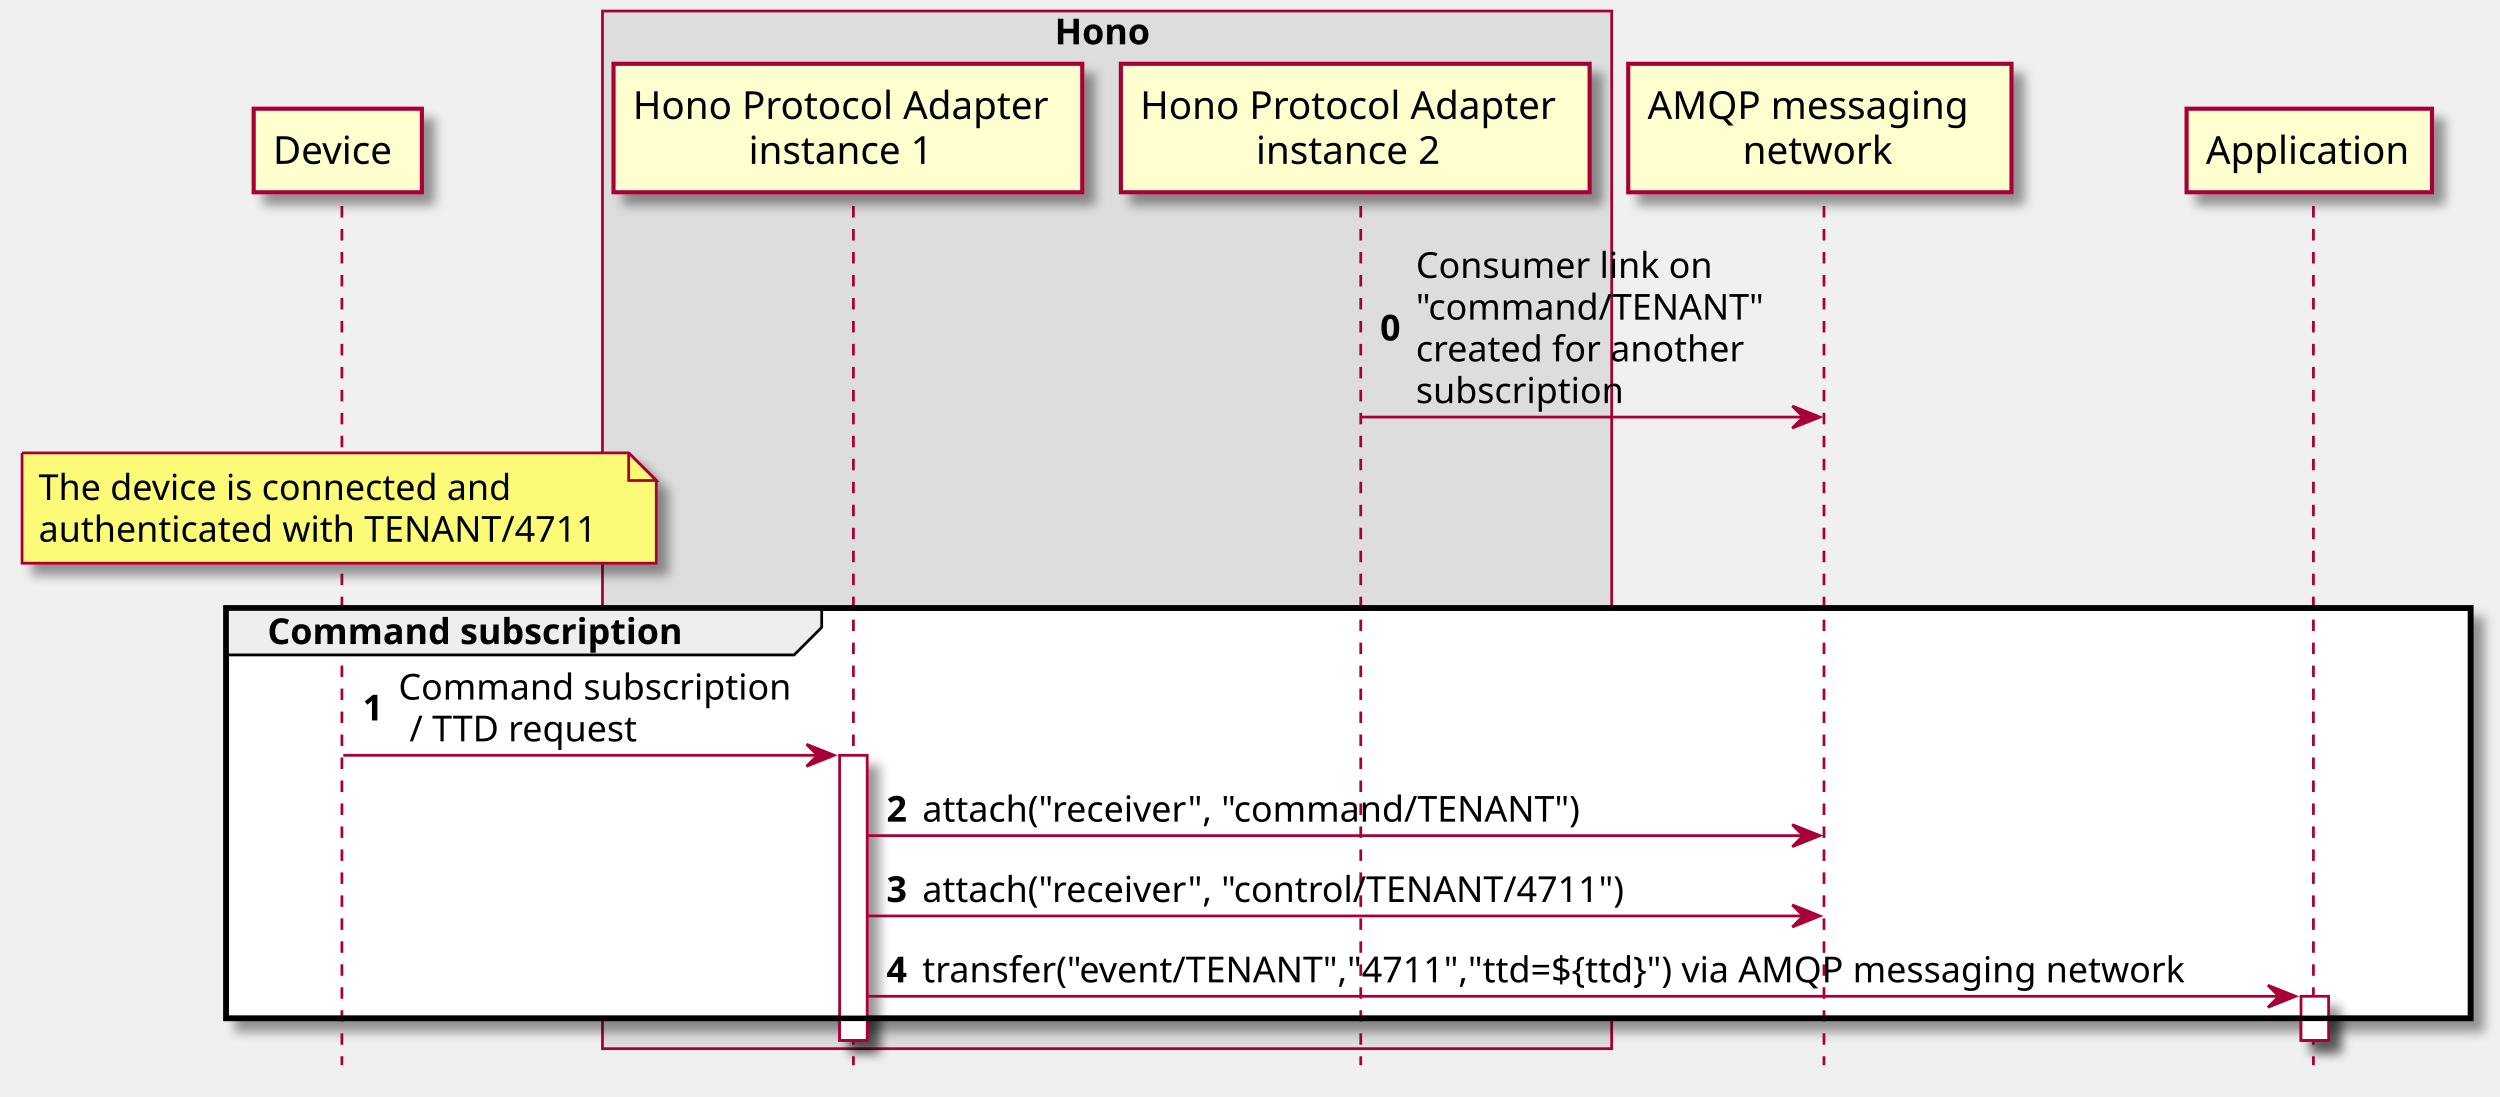
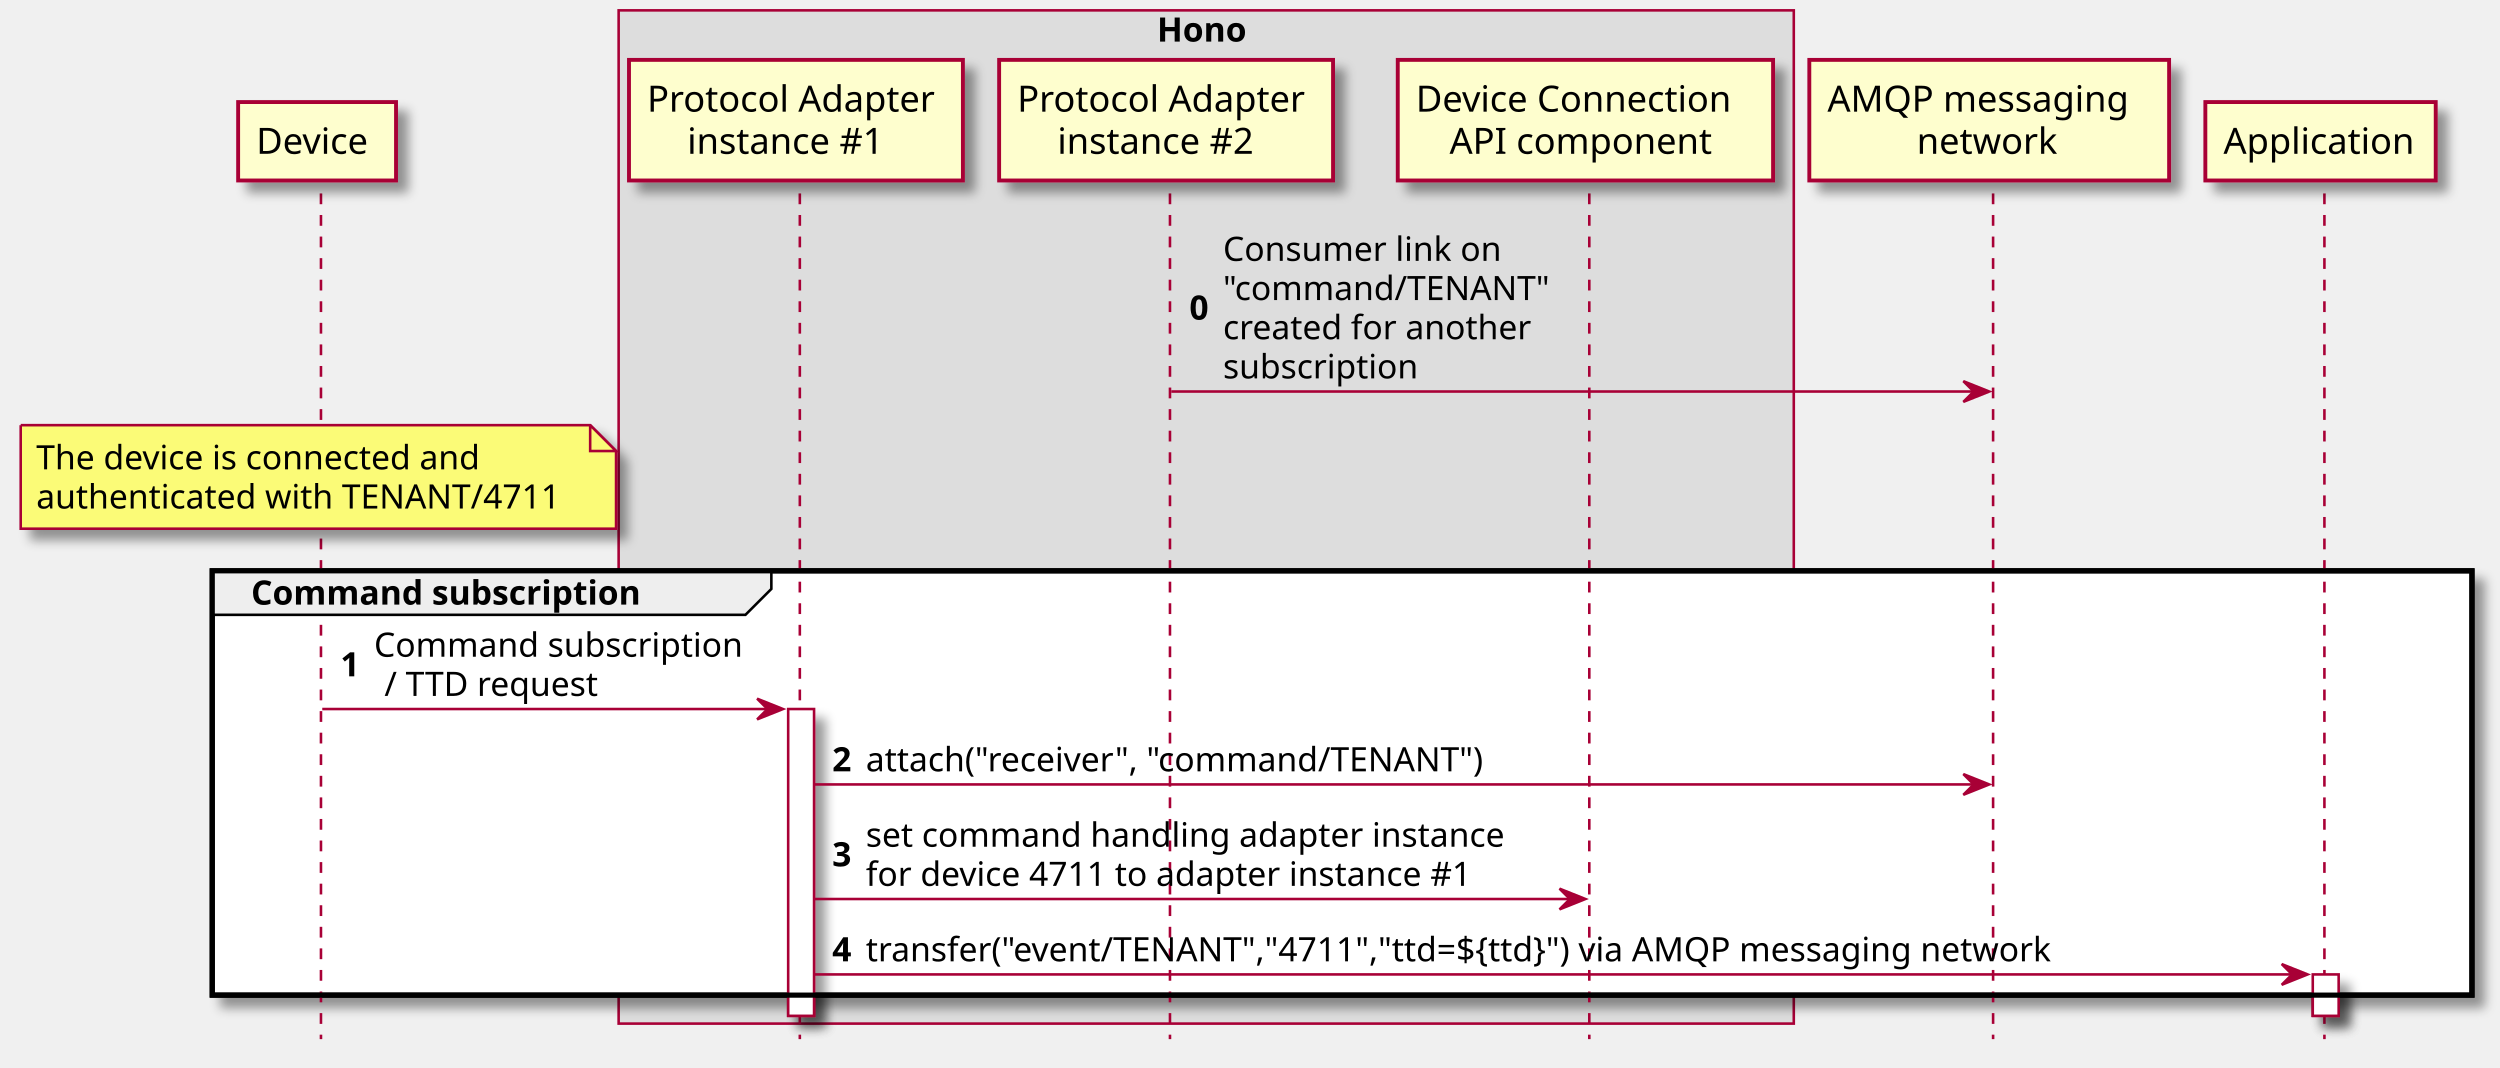
- <svg xmlns="http://www.w3.org/2000/svg" contentScriptType="application/ecmascript" contentStyleType="text/css" height="477.6px" preserveAspectRatio="none" style="width:1088px;height:477px;" version="1.1" viewBox="0 0 1088 477" width="1088.4px" zoomAndPan="magnify">
+ <svg xmlns="http://www.w3.org/2000/svg" contentScriptType="application/ecmascript" contentStyleType="text/css" height="495.6px" preserveAspectRatio="none" style="width:1159px;height:495px;" version="1.1" viewBox="0 0 1159 495" width="1159.2px" zoomAndPan="magnify">
  <defs>
-     <filter height="300%" id="f1hmhg3jewutza" width="300%" x="-1" y="-1">
+     <filter height="300%" id="f14y3nnq0zl06i" width="300%" x="-1" y="-1">
      <feGaussianBlur result="blurOut" stdDeviation="2.4" />
      <feColorMatrix in="blurOut" result="blurOut2" type="matrix" values="0 0 0 0 0 0 0 0 0 0 0 0 0 0 0 0 0 0 .4 0" />
      <feOffset dx="4.8" dy="4.8" in="blurOut2" result="blurOut3" />
      <feBlend in="SourceGraphic" in2="blurOut3" mode="normal" />
    </filter>
  </defs>
  <g>
-     <rect fill="#DDDDDD" height="451.584" style="stroke: #A80036; stroke-width: 1.2;" width="439.2" x="262.2" y="4.8" />
-     <text fill="#000000" font-family="sans-serif" font-size="15.6" font-weight="bold" lengthAdjust="spacingAndGlyphs" textLength="45.6" x="459" y="19.28">Hono</text>
-     <rect fill="#FFFFFF" filter="url(#f1hmhg3jewutza)" height="124.078" style="stroke: #A80036; stroke-width: 1.2;" width="12" x="365.4" y="328.706" />
-     <rect fill="#FFFFFF" filter="url(#f1hmhg3jewutza)" height="19.2" style="stroke: #A80036; stroke-width: 1.2;" width="12" x="1001.4" y="433.584" />
-     <rect fill="#FFFFFF" filter="url(#f1hmhg3jewutza)" height="178.556" style="stroke: #000000; stroke-width: 2.4;" width="976.8" x="98.4" y="264.628" />
-     <line style="stroke: #A80036; stroke-width: 1.2; stroke-dasharray: 5.0,5.0;" x1="148.8" x2="148.8" y1="89.672" y2="463.584" />
-     <line style="stroke: #A80036; stroke-width: 1.2; stroke-dasharray: 5.0,5.0;" x1="371.4" x2="371.4" y1="89.672" y2="463.584" />
-     <line style="stroke: #A80036; stroke-width: 1.2; stroke-dasharray: 5.0,5.0;" x1="592.2" x2="592.2" y1="89.672" y2="463.584" />
-     <line style="stroke: #A80036; stroke-width: 1.2; stroke-dasharray: 5.0,5.0;" x1="793.8" x2="793.8" y1="89.672" y2="463.584" />
-     <line style="stroke: #A80036; stroke-width: 1.2; stroke-dasharray: 5.0,5.0;" x1="1006.8" x2="1006.8" y1="89.672" y2="463.584" />
-     <rect fill="#FEFECE" filter="url(#f1hmhg3jewutza)" height="36.356" style="stroke: #A80036; stroke-width: 1.8;" width="73.2" x="110.4" y="47.316" />
+     <rect fill="#DDDDDD" height="469.744" style="stroke: #A80036; stroke-width: 1.2;" width="544.8" x="286.8" y="4.8" />
+     <text fill="#000000" font-family="sans-serif" font-size="15.6" font-weight="bold" lengthAdjust="spacingAndGlyphs" textLength="45.6" x="536.4" y="19.28">Hono</text>
+     <rect fill="#FFFFFF" filter="url(#f14y3nnq0zl06i)" height="142.238" style="stroke: #A80036; stroke-width: 1.2;" width="12" x="365.4" y="328.706" />
+     <rect fill="#FFFFFF" filter="url(#f14y3nnq0zl06i)" height="19.2" style="stroke: #A80036; stroke-width: 1.2;" width="12" x="1072.2" y="451.744" />
+     <rect fill="#FFFFFF" filter="url(#f14y3nnq0zl06i)" height="196.716" style="stroke: #000000; stroke-width: 2.4;" width="1047.6" x="98.4" y="264.628" />
+     <line style="stroke: #A80036; stroke-width: 1.2; stroke-dasharray: 5.0,5.0;" x1="148.8" x2="148.8" y1="89.672" y2="481.744" />
+     <line style="stroke: #A80036; stroke-width: 1.2; stroke-dasharray: 5.0,5.0;" x1="370.8" x2="370.8" y1="89.672" y2="481.744" />
+     <line style="stroke: #A80036; stroke-width: 1.2; stroke-dasharray: 5.0,5.0;" x1="542.4" x2="542.4" y1="89.672" y2="481.744" />
+     <line style="stroke: #A80036; stroke-width: 1.2; stroke-dasharray: 5.0,5.0;" x1="736.8" x2="736.8" y1="89.672" y2="481.744" />
+     <line style="stroke: #A80036; stroke-width: 1.2; stroke-dasharray: 5.0,5.0;" x1="924" x2="924" y1="89.672" y2="481.744" />
+     <line style="stroke: #A80036; stroke-width: 1.2; stroke-dasharray: 5.0,5.0;" x1="1077.6" x2="1077.6" y1="89.672" y2="481.744" />
+     <rect fill="#FEFECE" filter="url(#f14y3nnq0zl06i)" height="36.356" style="stroke: #A80036; stroke-width: 1.8;" width="73.2" x="110.4" y="47.316" />
    <text fill="#000000" font-family="sans-serif" font-size="16.8" lengthAdjust="spacingAndGlyphs" textLength="56.4" x="118.8" y="71.31">Device</text>
-     <rect fill="#FEFECE" filter="url(#f1hmhg3jewutza)" height="55.913" style="stroke: #A80036; stroke-width: 1.8;" width="204" x="267" y="27.759" />
-     <text fill="#000000" font-family="sans-serif" font-size="16.8" lengthAdjust="spacingAndGlyphs" textLength="187.2" x="275.4" y="51.754">Hono Protocol Adapter</text>
-     <text fill="#000000" font-family="sans-serif" font-size="16.8" lengthAdjust="spacingAndGlyphs" textLength="86.4" x="325.8" y="71.31">instance 1</text>
-     <rect fill="#FEFECE" filter="url(#f1hmhg3jewutza)" height="55.913" style="stroke: #A80036; stroke-width: 1.8;" width="204" x="487.8" y="27.759" />
-     <text fill="#000000" font-family="sans-serif" font-size="16.8" lengthAdjust="spacingAndGlyphs" textLength="187.2" x="496.2" y="51.754">Hono Protocol Adapter</text>
-     <text fill="#000000" font-family="sans-serif" font-size="16.8" lengthAdjust="spacingAndGlyphs" textLength="86.4" x="546.6" y="71.31">instance 2</text>
-     <rect fill="#FEFECE" filter="url(#f1hmhg3jewutza)" height="55.913" style="stroke: #A80036; stroke-width: 1.8;" width="166.8" x="708.6" y="27.759" />
-     <text fill="#000000" font-family="sans-serif" font-size="16.8" lengthAdjust="spacingAndGlyphs" textLength="145.2" x="717" y="51.754">AMQP messaging</text>
-     <text fill="#000000" font-family="sans-serif" font-size="16.8" lengthAdjust="spacingAndGlyphs" textLength="67.2" x="758.4" y="71.31">network</text>
-     <rect fill="#FEFECE" filter="url(#f1hmhg3jewutza)" height="36.356" style="stroke: #A80036; stroke-width: 1.8;" width="106.8" x="951.6" y="47.316" />
-     <text fill="#000000" font-family="sans-serif" font-size="16.8" lengthAdjust="spacingAndGlyphs" textLength="90" x="960" y="71.31">Application</text>
-     <rect fill="#FFFFFF" filter="url(#f1hmhg3jewutza)" height="124.078" style="stroke: #A80036; stroke-width: 1.2;" width="12" x="365.4" y="328.706" />
-     <rect fill="#FFFFFF" filter="url(#f1hmhg3jewutza)" height="19.2" style="stroke: #A80036; stroke-width: 1.2;" width="12" x="1001.4" y="433.584" />
-     <polygon fill="#A80036" points="780,176.709,792,181.509,780,186.309,784.8,181.509" style="stroke: #A80036; stroke-width: 1.2;" />
-     <line style="stroke: #A80036; stroke-width: 1.2;" x1="592.2" x2="787.2" y1="181.509" y2="181.509" />
-     <text fill="#000000" font-family="sans-serif" font-size="15.6" font-weight="bold" lengthAdjust="spacingAndGlyphs" textLength="10.8" x="600.6" y="148.191">0</text>
-     <text fill="#000000" font-family="sans-serif" font-size="15.6" lengthAdjust="spacingAndGlyphs" textLength="133.2" x="616.2" y="120.952">Consumer link on</text>
-     <text fill="#000000" font-family="sans-serif" font-size="15.6" lengthAdjust="spacingAndGlyphs" textLength="156" x="616.2" y="139.112">"command/TENANT"</text>
-     <text fill="#000000" font-family="sans-serif" font-size="15.6" lengthAdjust="spacingAndGlyphs" textLength="148.8" x="616.2" y="157.271">created for another</text>
-     <text fill="#000000" font-family="sans-serif" font-size="15.6" lengthAdjust="spacingAndGlyphs" textLength="92.4" x="616.2" y="175.43">subscription</text>
-     <path d="M9.6,197.109 L9.6,245.109 L285.6,245.109 L285.6,209.109 L273.6,197.109 L9.6,197.109 " fill="#FBFB77" filter="url(#f1hmhg3jewutza)" style="stroke: #A80036; stroke-width: 1.2;" />
+     <rect fill="#FEFECE" filter="url(#f14y3nnq0zl06i)" height="55.913" style="stroke: #A80036; stroke-width: 1.8;" width="154.8" x="291.6" y="27.759" />
+     <text fill="#000000" font-family="sans-serif" font-size="16.8" lengthAdjust="spacingAndGlyphs" textLength="138" x="300" y="51.754">Protocol Adapter</text>
+     <text fill="#000000" font-family="sans-serif" font-size="16.8" lengthAdjust="spacingAndGlyphs" textLength="100.8" x="318.6" y="71.31">instance #1</text>
+     <rect fill="#FEFECE" filter="url(#f14y3nnq0zl06i)" height="55.913" style="stroke: #A80036; stroke-width: 1.8;" width="154.8" x="463.2" y="27.759" />
+     <text fill="#000000" font-family="sans-serif" font-size="16.8" lengthAdjust="spacingAndGlyphs" textLength="138" x="471.6" y="51.754">Protocol Adapter</text>
+     <text fill="#000000" font-family="sans-serif" font-size="16.8" lengthAdjust="spacingAndGlyphs" textLength="100.8" x="490.2" y="71.31">instance #2</text>
+     <rect fill="#FEFECE" filter="url(#f14y3nnq0zl06i)" height="55.913" style="stroke: #A80036; stroke-width: 1.8;" width="174" x="648" y="27.759" />
+     <text fill="#000000" font-family="sans-serif" font-size="16.8" lengthAdjust="spacingAndGlyphs" textLength="157.2" x="656.4" y="51.754">Device Connection</text>
+     <text fill="#000000" font-family="sans-serif" font-size="16.8" lengthAdjust="spacingAndGlyphs" textLength="126" x="672" y="71.31">API component</text>
+     <rect fill="#FEFECE" filter="url(#f14y3nnq0zl06i)" height="55.913" style="stroke: #A80036; stroke-width: 1.8;" width="166.8" x="838.8" y="27.759" />
+     <text fill="#000000" font-family="sans-serif" font-size="16.8" lengthAdjust="spacingAndGlyphs" textLength="145.2" x="847.2" y="51.754">AMQP messaging</text>
+     <text fill="#000000" font-family="sans-serif" font-size="16.8" lengthAdjust="spacingAndGlyphs" textLength="67.2" x="888.6" y="71.31">network</text>
+     <rect fill="#FEFECE" filter="url(#f14y3nnq0zl06i)" height="36.356" style="stroke: #A80036; stroke-width: 1.8;" width="106.8" x="1022.4" y="47.316" />
+     <text fill="#000000" font-family="sans-serif" font-size="16.8" lengthAdjust="spacingAndGlyphs" textLength="90" x="1030.8" y="71.31">Application</text>
+     <rect fill="#FFFFFF" filter="url(#f14y3nnq0zl06i)" height="142.238" style="stroke: #A80036; stroke-width: 1.2;" width="12" x="365.4" y="328.706" />
+     <rect fill="#FFFFFF" filter="url(#f14y3nnq0zl06i)" height="19.2" style="stroke: #A80036; stroke-width: 1.2;" width="12" x="1072.2" y="451.744" />
+     <polygon fill="#A80036" points="910.2,176.709,922.2,181.509,910.2,186.309,915,181.509" style="stroke: #A80036; stroke-width: 1.2;" />
+     <line style="stroke: #A80036; stroke-width: 1.2;" x1="543" x2="917.4" y1="181.509" y2="181.509" />
+     <text fill="#000000" font-family="sans-serif" font-size="15.6" font-weight="bold" lengthAdjust="spacingAndGlyphs" textLength="10.8" x="551.4" y="148.191">0</text>
+     <text fill="#000000" font-family="sans-serif" font-size="15.6" lengthAdjust="spacingAndGlyphs" textLength="133.2" x="567" y="120.952">Consumer link on</text>
+     <text fill="#000000" font-family="sans-serif" font-size="15.6" lengthAdjust="spacingAndGlyphs" textLength="156" x="567" y="139.112">"command/TENANT"</text>
+     <text fill="#000000" font-family="sans-serif" font-size="15.6" lengthAdjust="spacingAndGlyphs" textLength="148.8" x="567" y="157.271">created for another</text>
+     <text fill="#000000" font-family="sans-serif" font-size="15.6" lengthAdjust="spacingAndGlyphs" textLength="92.4" x="567" y="175.43">subscription</text>
+     <path d="M9.6,197.109 L9.6,245.109 L285.6,245.109 L285.6,209.109 L273.6,197.109 L9.6,197.109 " fill="#FBFB77" filter="url(#f14y3nnq0zl06i)" style="stroke: #A80036; stroke-width: 1.2;" />
    <path d="M273.6,197.109 L273.6,209.109 L285.6,209.109 L273.6,197.109 " fill="#FBFB77" style="stroke: #A80036; stroke-width: 1.2;" />
    <text fill="#000000" font-family="sans-serif" font-size="15.6" lengthAdjust="spacingAndGlyphs" textLength="217.2" x="16.8" y="217.59">The device is connected and</text>
    <text fill="#000000" font-family="sans-serif" font-size="15.6" lengthAdjust="spacingAndGlyphs" textLength="250.8" x="16.8" y="235.749">authenticated with TENANT/4711</text>
    <path d="M98.4,264.628 L357.6,264.628 L357.6,273.028 L345.6,285.028 L98.4,285.028 L98.4,264.628 " fill="#EEEEEE" style="stroke: #000000; stroke-width: 1.2;" />
-     <rect fill="none" height="178.556" style="stroke: #000000; stroke-width: 2.4;" width="976.8" x="98.4" y="264.628" />
+     <rect fill="none" height="196.716" style="stroke: #000000; stroke-width: 2.4;" width="1047.6" x="98.4" y="264.628" />
    <text fill="#000000" font-family="sans-serif" font-size="15.6" font-weight="bold" lengthAdjust="spacingAndGlyphs" textLength="205.2" x="116.4" y="280.308">Command subscription</text>
    <polygon fill="#A80036" points="351,323.906,363,328.706,351,333.506,355.8,328.706" style="stroke: #A80036; stroke-width: 1.2;" />
    <line style="stroke: #A80036; stroke-width: 1.2;" x1="149.4" x2="358.2" y1="328.706" y2="328.706" />
    <text fill="#000000" font-family="sans-serif" font-size="15.6" font-weight="bold" lengthAdjust="spacingAndGlyphs" textLength="10.8" x="157.8" y="313.548">1</text>
    <text fill="#000000" font-family="sans-serif" font-size="15.6" lengthAdjust="spacingAndGlyphs" textLength="177.6" x="173.4" y="304.468">Command subscription</text>
    <text fill="#000000" font-family="sans-serif" font-size="15.6" lengthAdjust="spacingAndGlyphs" textLength="102" x="178.2" y="322.627">/ TTD request</text>
-     <polygon fill="#A80036" points="780,358.866,792,363.666,780,368.466,784.8,363.666" style="stroke: #A80036; stroke-width: 1.2;" />
-     <line style="stroke: #A80036; stroke-width: 1.2;" x1="377.4" x2="787.2" y1="363.666" y2="363.666" />
+     <polygon fill="#A80036" points="910.2,358.866,922.2,363.666,910.2,368.466,915,363.666" style="stroke: #A80036; stroke-width: 1.2;" />
+     <line style="stroke: #A80036; stroke-width: 1.2;" x1="377.4" x2="917.4" y1="363.666" y2="363.666" />
    <text fill="#000000" font-family="sans-serif" font-size="15.6" font-weight="bold" lengthAdjust="spacingAndGlyphs" textLength="10.8" x="385.8" y="357.587">2</text>
    <text fill="#000000" font-family="sans-serif" font-size="15.6" lengthAdjust="spacingAndGlyphs" textLength="300" x="401.4" y="357.587">attach("receiver", "command/TENANT")</text>
-     <polygon fill="#A80036" points="780,393.825,792,398.625,780,403.425,784.8,398.625" style="stroke: #A80036; stroke-width: 1.2;" />
-     <line style="stroke: #A80036; stroke-width: 1.2;" x1="377.4" x2="787.2" y1="398.625" y2="398.625" />
-     <text fill="#000000" font-family="sans-serif" font-size="15.6" font-weight="bold" lengthAdjust="spacingAndGlyphs" textLength="10.8" x="385.8" y="392.546">3</text>
-     <text fill="#000000" font-family="sans-serif" font-size="15.6" lengthAdjust="spacingAndGlyphs" textLength="318" x="401.4" y="392.546">attach("receiver", "control/TENANT/4711")</text>
-     <polygon fill="#A80036" points="987,428.784,999,433.584,987,438.384,991.8,433.584" style="stroke: #A80036; stroke-width: 1.2;" />
-     <line style="stroke: #A80036; stroke-width: 1.2;" x1="377.4" x2="994.2" y1="433.584" y2="433.584" />
-     <text fill="#000000" font-family="sans-serif" font-size="15.6" font-weight="bold" lengthAdjust="spacingAndGlyphs" textLength="10.8" x="385.8" y="427.505">4</text>
-     <text fill="#000000" font-family="sans-serif" font-size="15.6" lengthAdjust="spacingAndGlyphs" textLength="585.6" x="401.4" y="427.505">transfer("event/TENANT","4711","ttd=${ttd}")  via AMQP messaging network</text>
+     <polygon fill="#A80036" points="723,411.984,735,416.784,723,421.584,727.8,416.784" style="stroke: #A80036; stroke-width: 1.2;" />
+     <line style="stroke: #A80036; stroke-width: 1.2;" x1="377.4" x2="730.2" y1="416.784" y2="416.784" />
+     <text fill="#000000" font-family="sans-serif" font-size="15.6" font-weight="bold" lengthAdjust="spacingAndGlyphs" textLength="10.8" x="385.8" y="401.626">3</text>
+     <text fill="#000000" font-family="sans-serif" font-size="15.6" lengthAdjust="spacingAndGlyphs" textLength="310.8" x="401.4" y="392.546">set command handling adapter instance</text>
+     <text fill="#000000" font-family="sans-serif" font-size="15.6" lengthAdjust="spacingAndGlyphs" textLength="300" x="401.4" y="410.705">for device 4711 to adapter instance #1</text>
+     <polygon fill="#A80036" points="1057.8,446.944,1069.8,451.744,1057.8,456.544,1062.6,451.744" style="stroke: #A80036; stroke-width: 1.2;" />
+     <line style="stroke: #A80036; stroke-width: 1.2;" x1="377.4" x2="1065" y1="451.744" y2="451.744" />
+     <text fill="#000000" font-family="sans-serif" font-size="15.6" font-weight="bold" lengthAdjust="spacingAndGlyphs" textLength="10.8" x="385.8" y="445.665">4</text>
+     <text fill="#000000" font-family="sans-serif" font-size="15.6" lengthAdjust="spacingAndGlyphs" textLength="585.6" x="401.4" y="445.665">transfer("event/TENANT","4711","ttd=${ttd}")  via AMQP messaging network</text>
  </g>
</svg>
